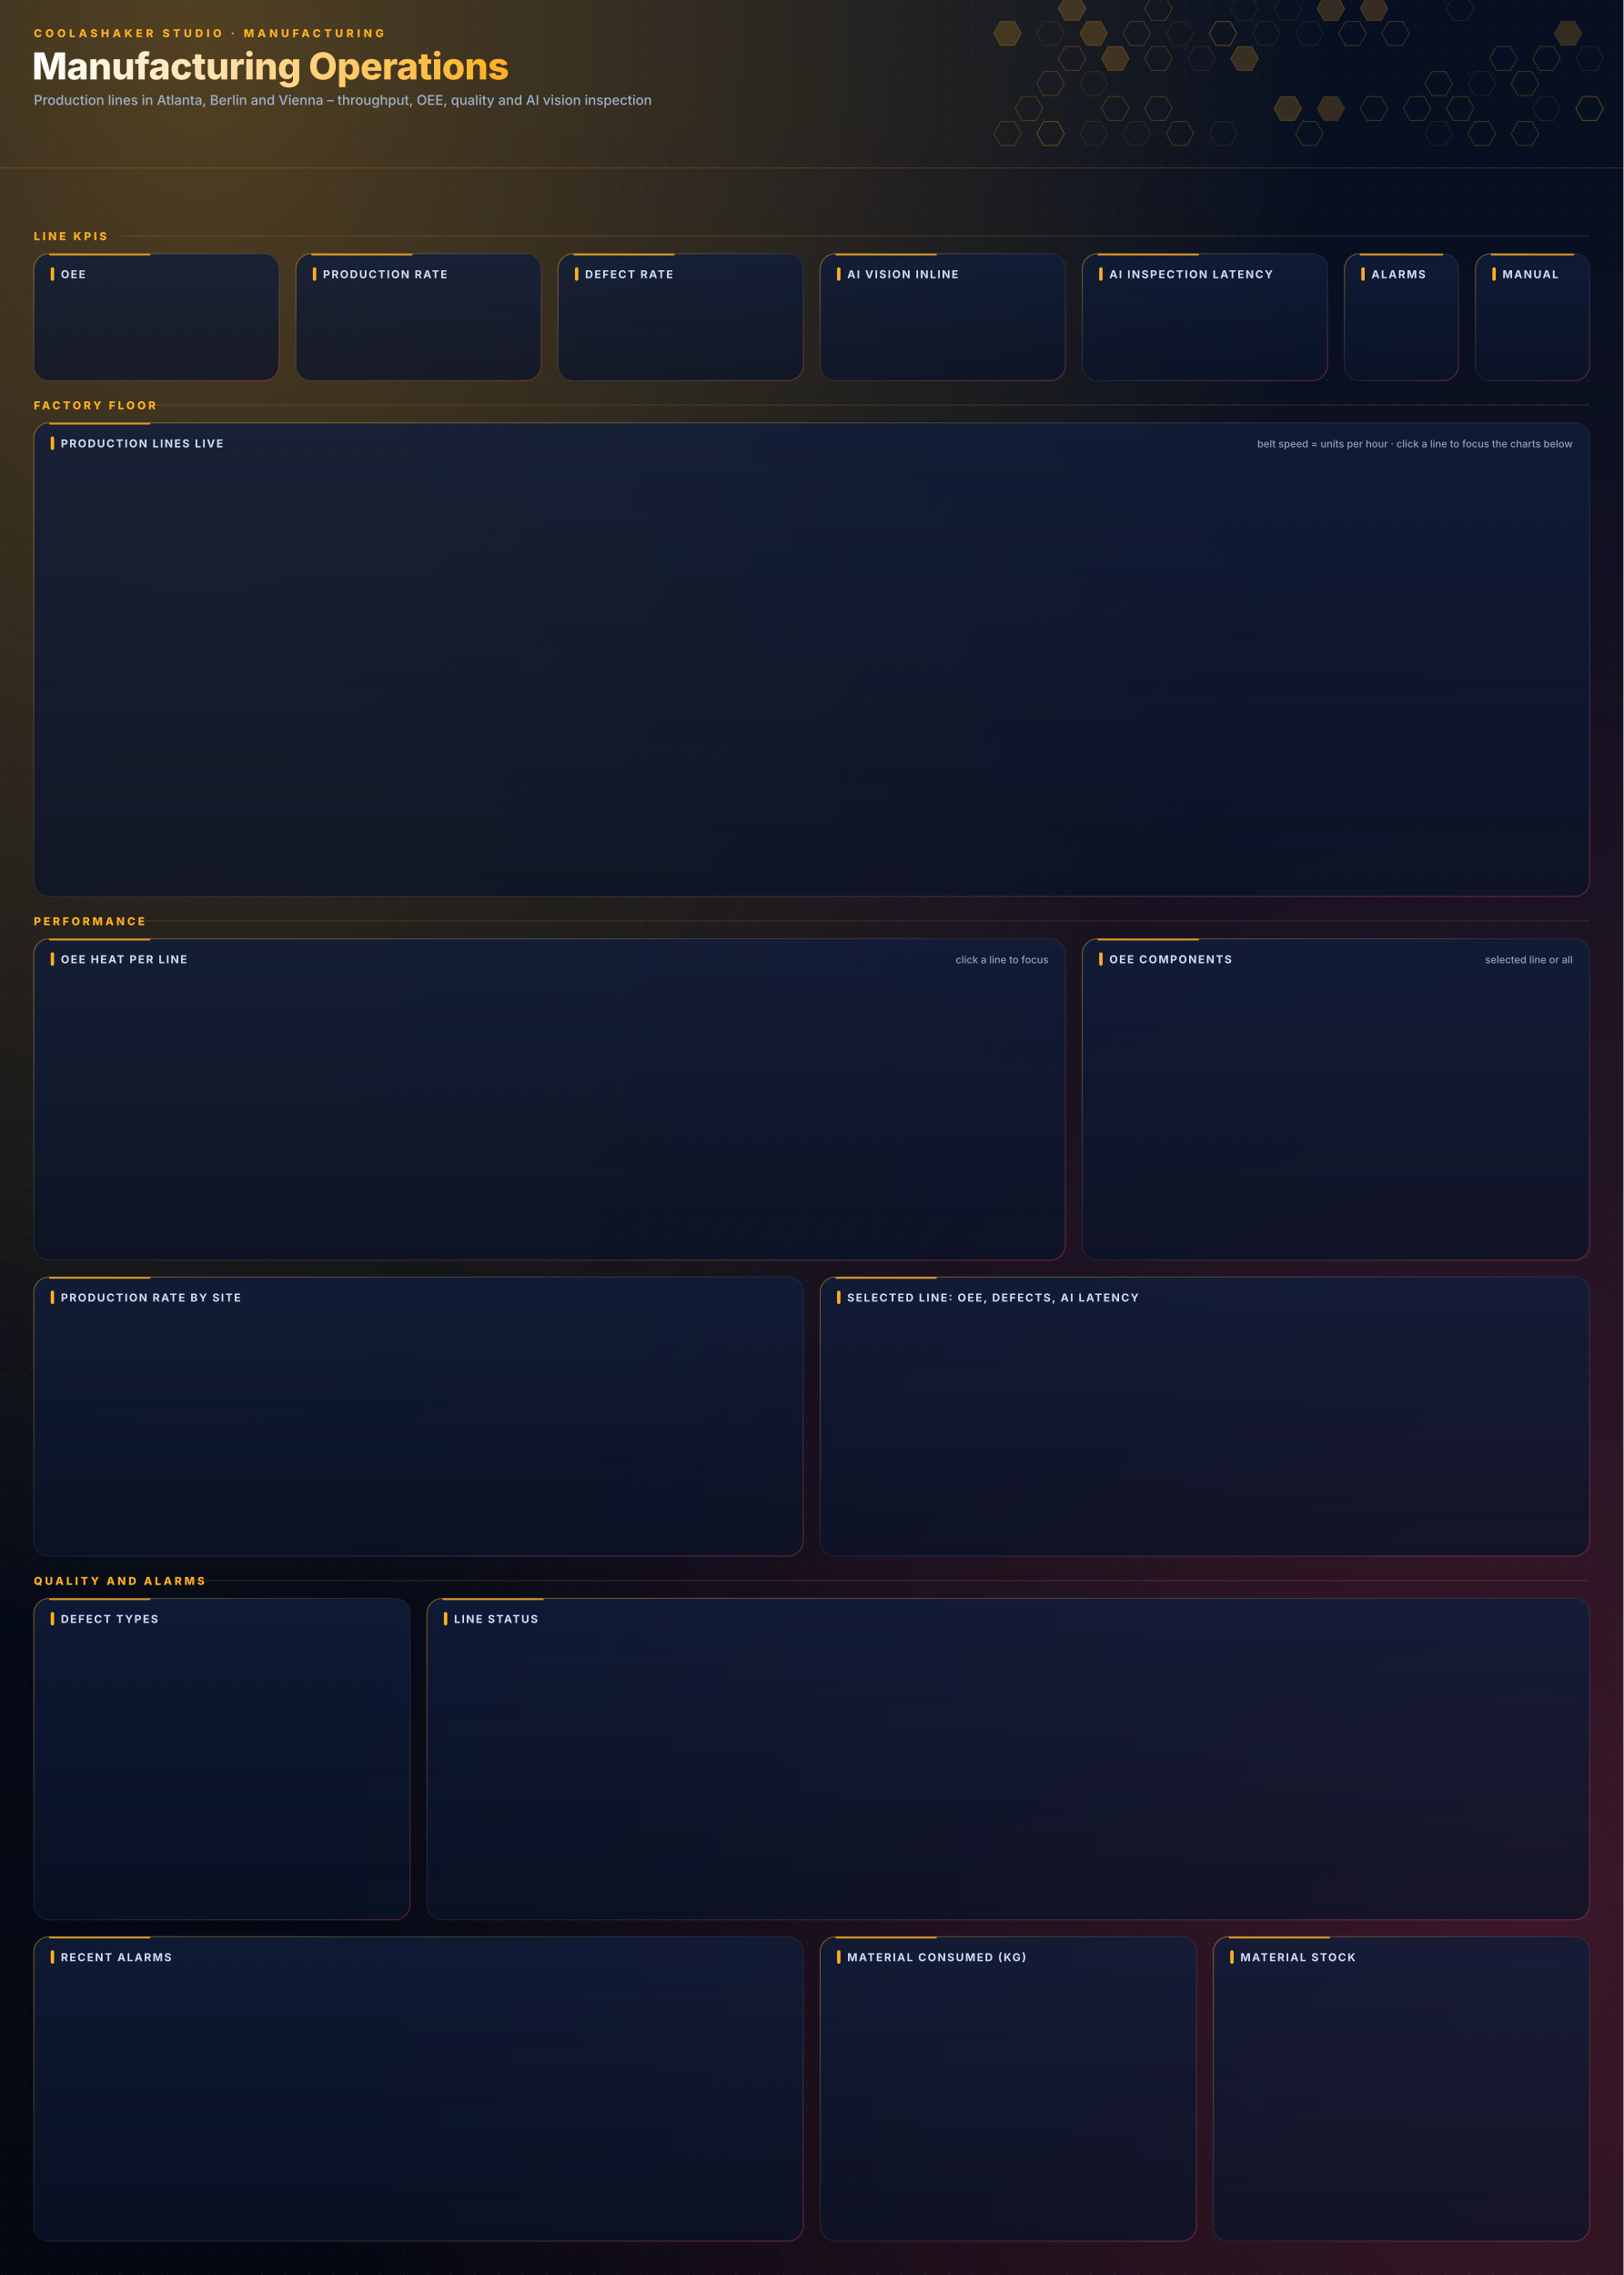
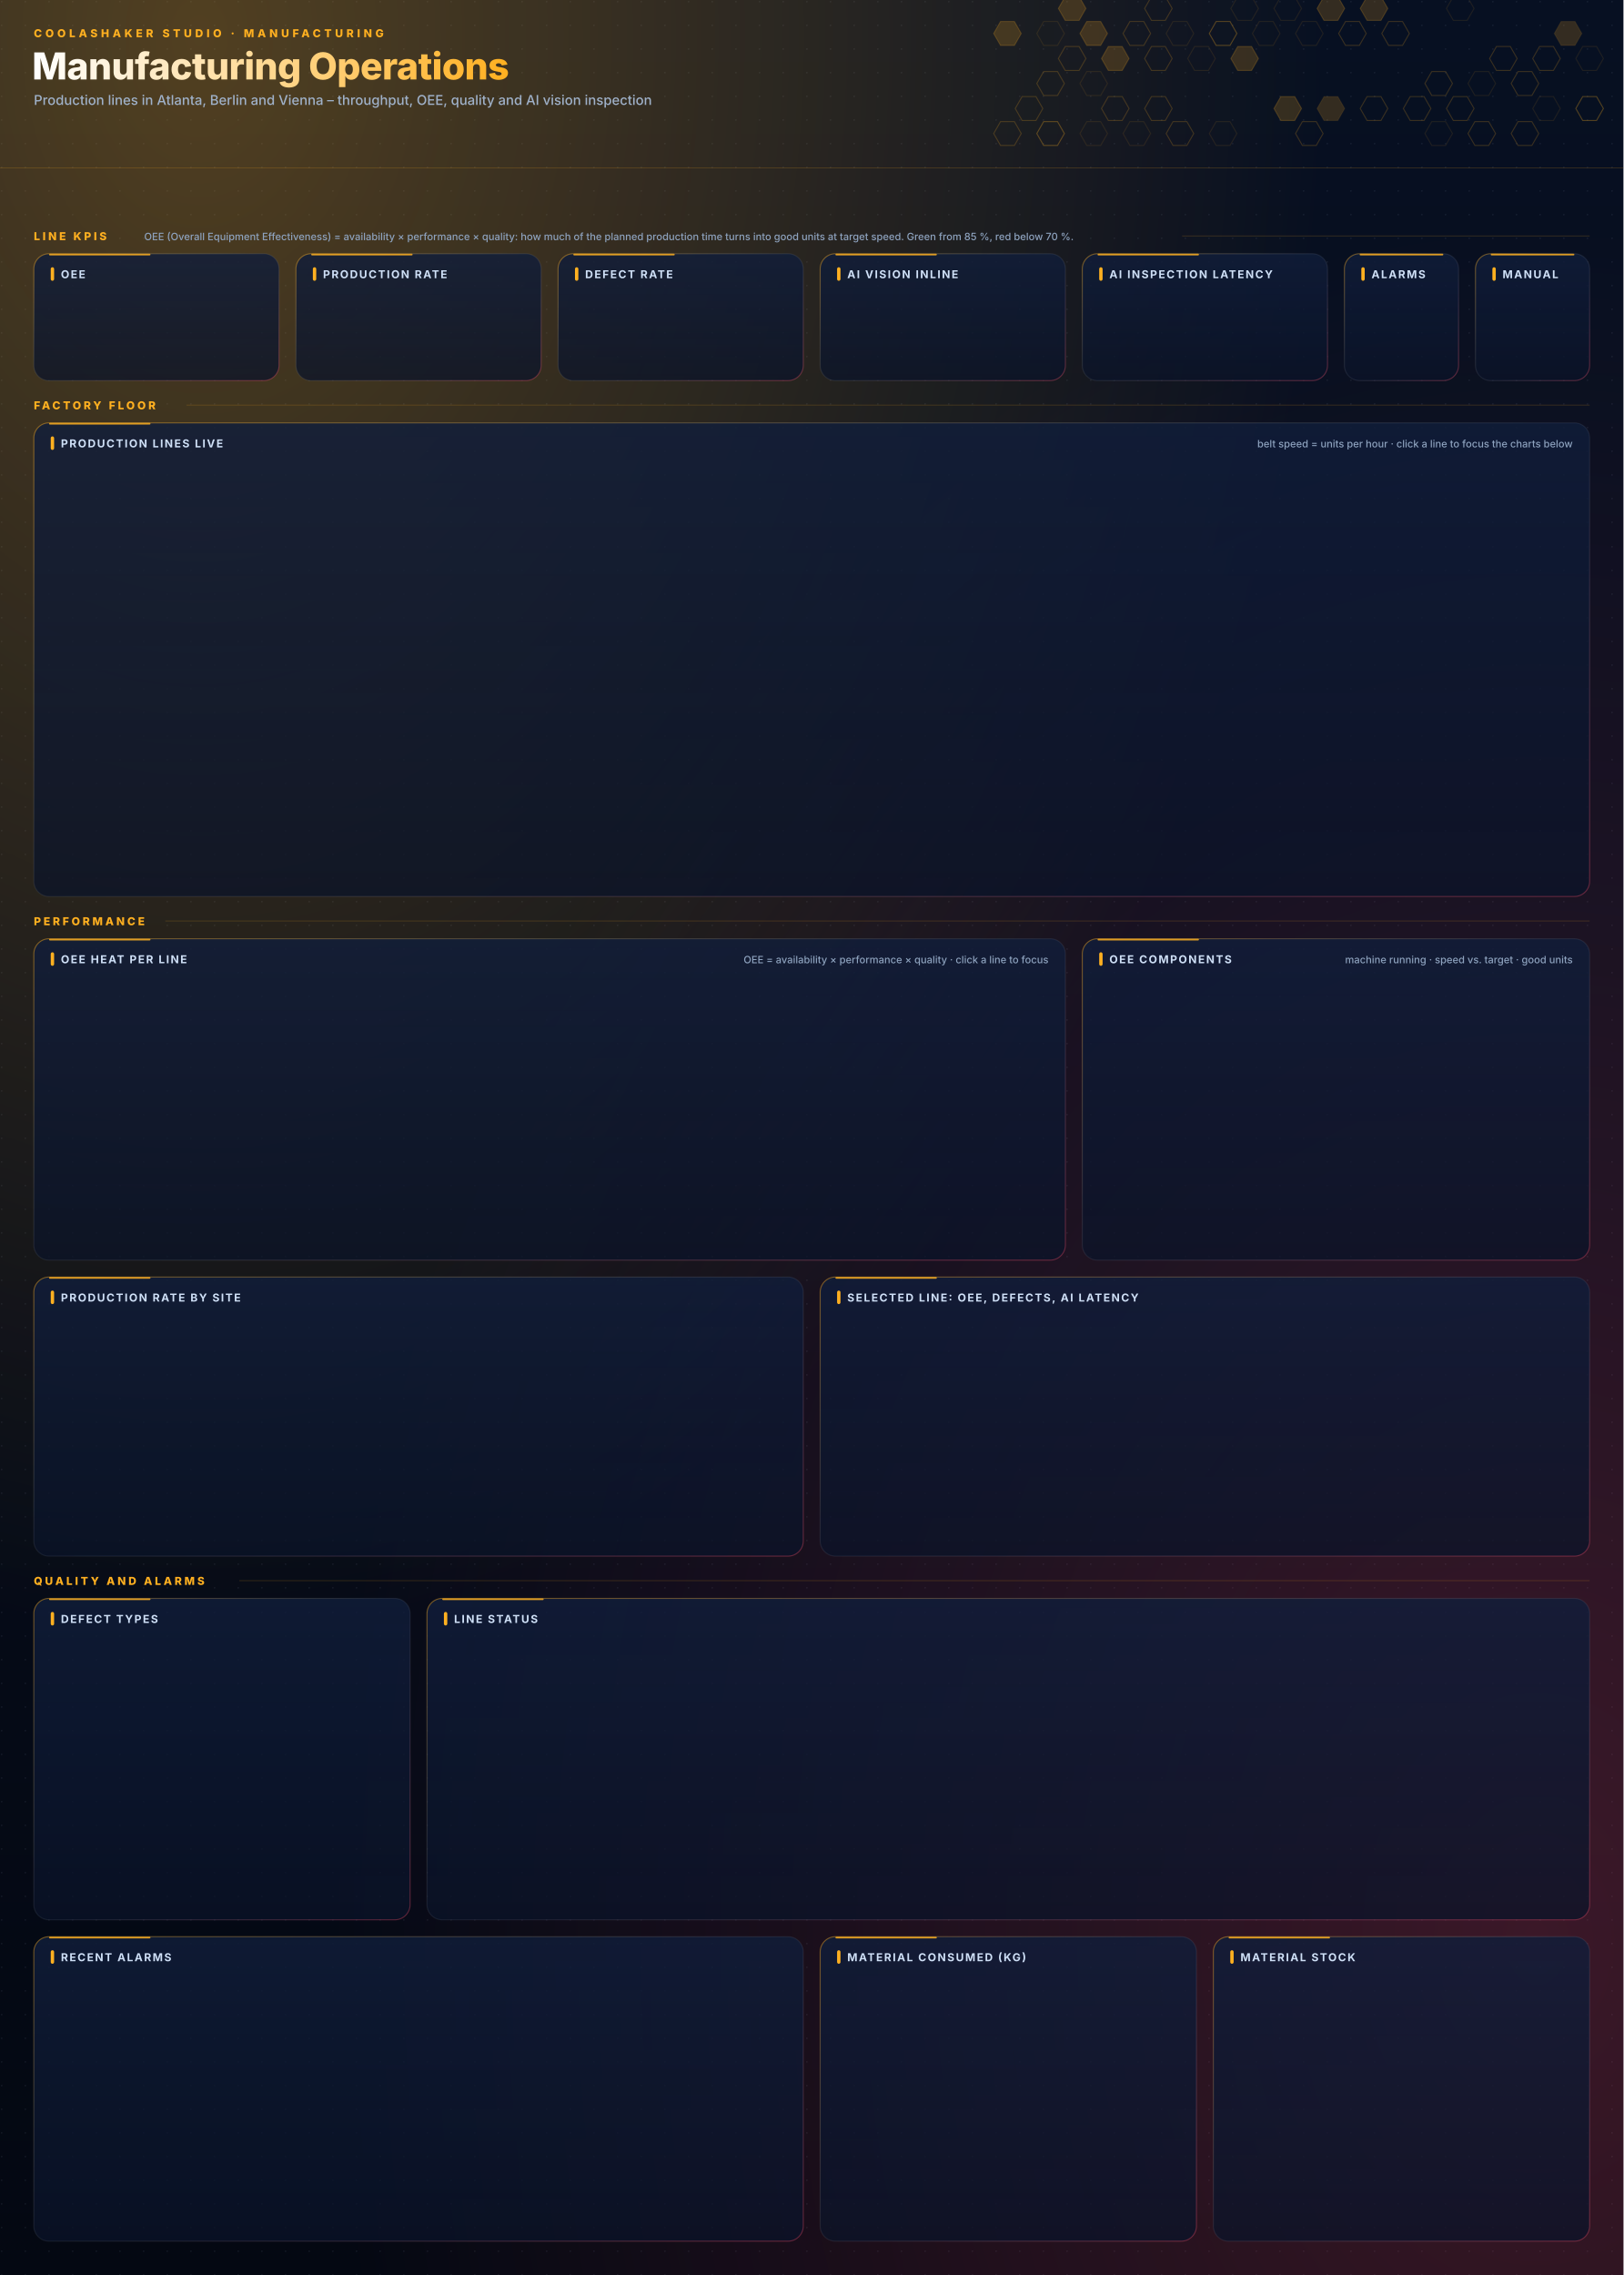
<svg xmlns="http://www.w3.org/2000/svg" width="1920" height="2690" viewBox="0 0 1920 2690">
  <defs>
    <radialGradient id="glowA" cx="0.12" cy="0.02" r="0.7">
      <stop offset="0" stop-color="#ffb020" stop-opacity="0.30" />
      <stop offset="1" stop-color="#ffb020" stop-opacity="0" />
    </radialGradient>
    <radialGradient id="glowB" cx="0.95" cy="0.85" r="0.75">
      <stop offset="0" stop-color="#ff4d6d" stop-opacity="0.22" />
      <stop offset="1" stop-color="#ff4d6d" stop-opacity="0" />
    </radialGradient>
    <linearGradient id="base" x1="0" y1="0" x2="0" y2="1">
      <stop offset="0" stop-color="#071022" />
      <stop offset="1" stop-color="#040812" />
    </linearGradient>
    <linearGradient id="glass" x1="0" y1="0" x2="0" y2="1">
      <stop offset="0" stop-color="#101d3a" stop-opacity="0.82" />
      <stop offset="1" stop-color="#0a1328" stop-opacity="0.74" />
    </linearGradient>
    <linearGradient id="edge" x1="0" y1="0" x2="1" y2="1">
      <stop offset="0" stop-color="#ffb020" stop-opacity="0.45" />
      <stop offset="0.5" stop-color="#9fb1c9" stop-opacity="0.10" />
      <stop offset="1" stop-color="#ff4d6d" stop-opacity="0.35" />
    </linearGradient>
    <linearGradient id="titleFill" x1="0" y1="0" x2="1" y2="0">
      <stop offset="0" stop-color="#ffffff" />
      <stop offset="1" stop-color="#ffb020" />
    </linearGradient>
    <pattern id="dots" width="28" height="28" patternUnits="userSpaceOnUse">
      <circle cx="2" cy="2" r="1" fill="#9fb1c9" fill-opacity="0.10" />
    </pattern>
    <style>
      .pt { font: 700 13px Inter, 'Segoe UI', 'Helvetica Neue', Arial, sans-serif; letter-spacing: 1.6px; fill: #cfe0f7; }
      .ph { font: 500 12px Inter, 'Segoe UI', 'Helvetica Neue', Arial, sans-serif; fill: #8ea3bf; }
      .sec { font: 800 13px Inter, 'Segoe UI', 'Helvetica Neue', Arial, sans-serif; letter-spacing: 3px; fill: #ffb020; }
    </style>
  </defs>
  <rect width="1920" height="2690" fill="url(#base)" />
  <rect width="1920" height="2690" fill="url(#dots)" />
  <rect width="1920" height="2690" fill="url(#glowA)" />
  <rect width="1920" height="2690" fill="url(#glowB)" />
  <g>
    <polygon points="1743.3,10 1735.2,24.1 1718.8,24.1 1710.7,10 1718.8,-4.1 1735.2,-4.1" fill="none" fill-opacity="0.18" stroke="#ffb020" stroke-opacity="0.1" stroke-width="1.2" />
    <polygon points="1641.3,10 1633.2,24.1 1616.8,24.1 1608.7,10 1616.8,-4.1 1633.2,-4.1" fill="#ffb020" fill-opacity="0.18" stroke="#ffb020" stroke-opacity="0.2" stroke-width="1.2" />
    <polygon points="1590.3,10 1582.2,24.1 1565.8,24.1 1557.7,10 1565.8,-4.1 1582.2,-4.1" fill="#ffb020" fill-opacity="0.18" stroke="#ffb020" stroke-opacity="0.2" stroke-width="1.2" />
    <polygon points="1539.3,10 1531.2,24.1 1514.8,24.1 1506.7,10 1514.8,-4.1 1531.2,-4.1" fill="none" fill-opacity="0.18" stroke="#ffb020" stroke-opacity="0.1" stroke-width="1.2" />
    <polygon points="1488.3,10 1480.2,24.1 1463.8,24.1 1455.7,10 1463.8,-4.1 1480.2,-4.1" fill="none" fill-opacity="0.18" stroke="#ffb020" stroke-opacity="0.1" stroke-width="1.2" />
    <polygon points="1386.3,10 1378.2,24.1 1361.8,24.1 1353.7,10 1361.8,-4.1 1378.2,-4.1" fill="none" fill-opacity="0.18" stroke="#ffb020" stroke-opacity="0.2" stroke-width="1.2" />
    <polygon points="1284.3,10 1276.2,24.1 1259.8,24.1 1251.7,10 1259.8,-4.1 1276.2,-4.1" fill="#ffb020" fill-opacity="0.18" stroke="#ffb020" stroke-opacity="0.2" stroke-width="1.2" />
    <polygon points="1870.8,39.6 1862.7,53.7 1846.3,53.7 1838.2,39.6 1846.3,25.4 1862.7,25.4" fill="#ffb020" fill-opacity="0.18" stroke="#ffb020" stroke-opacity="0.1" stroke-width="1.2" />
    <polygon points="1666.8,39.6 1658.7,53.7 1642.3,53.7 1634.2,39.6 1642.3,25.4 1658.7,25.4" fill="none" fill-opacity="0.18" stroke="#ffb020" stroke-opacity="0.2" stroke-width="1.2" />
    <polygon points="1615.8,39.6 1607.7,53.7 1591.3,53.7 1583.2,39.6 1591.3,25.4 1607.7,25.4" fill="none" fill-opacity="0.18" stroke="#ffb020" stroke-opacity="0.2" stroke-width="1.2" />
    <polygon points="1564.8,39.6 1556.7,53.7 1540.3,53.7 1532.2,39.6 1540.3,25.4 1556.7,25.4" fill="none" fill-opacity="0.18" stroke="#ffb020" stroke-opacity="0.1" stroke-width="1.2" />
    <polygon points="1513.8,39.6 1505.7,53.7 1489.3,53.7 1481.2,39.6 1489.3,25.4 1505.7,25.4" fill="none" fill-opacity="0.18" stroke="#ffb020" stroke-opacity="0.1" stroke-width="1.2" />
    <polygon points="1462.8,39.6 1454.7,53.7 1438.3,53.7 1430.2,39.6 1438.3,25.4 1454.7,25.4" fill="none" fill-opacity="0.18" stroke="#ffb020" stroke-opacity="0.3" stroke-width="1.2" />
    <polygon points="1411.8,39.6 1403.7,53.7 1387.3,53.7 1379.2,39.6 1387.3,25.4 1403.7,25.4" fill="none" fill-opacity="0.18" stroke="#ffb020" stroke-opacity="0.1" stroke-width="1.2" />
    <polygon points="1360.8,39.6 1352.7,53.7 1336.3,53.7 1328.2,39.6 1336.3,25.4 1352.7,25.4" fill="none" fill-opacity="0.18" stroke="#ffb020" stroke-opacity="0.2" stroke-width="1.2" />
    <polygon points="1309.8,39.6 1301.7,53.7 1285.3,53.7 1277.2,39.6 1285.3,25.4 1301.7,25.4" fill="#ffb020" fill-opacity="0.18" stroke="#ffb020" stroke-opacity="0.2" stroke-width="1.2" />
    <polygon points="1258.8,39.6 1250.7,53.7 1234.3,53.7 1226.2,39.6 1234.3,25.4 1250.7,25.4" fill="none" fill-opacity="0.18" stroke="#ffb020" stroke-opacity="0.1" stroke-width="1.2" />
    <polygon points="1207.8,39.6 1199.7,53.7 1183.3,53.7 1175.2,39.6 1183.3,25.4 1199.7,25.4" fill="#ffb020" fill-opacity="0.18" stroke="#ffb020" stroke-opacity="0.2" stroke-width="1.2" />
    <polygon points="1896.3,69.2 1888.2,83.3 1871.8,83.3 1863.7,69.2 1871.8,55 1888.2,55" fill="none" fill-opacity="0.18" stroke="#ffb020" stroke-opacity="0.1" stroke-width="1.2" />
    <polygon points="1845.3,69.2 1837.2,83.3 1820.8,83.3 1812.7,69.2 1820.8,55 1837.2,55" fill="none" fill-opacity="0.18" stroke="#ffb020" stroke-opacity="0.2" stroke-width="1.2" />
    <polygon points="1794.3,69.2 1786.2,83.3 1769.8,83.3 1761.7,69.2 1769.8,55 1786.2,55" fill="none" fill-opacity="0.18" stroke="#ffb020" stroke-opacity="0.2" stroke-width="1.2" />
    <polygon points="1488.3,69.2 1480.2,83.3 1463.8,83.3 1455.7,69.2 1463.8,55 1480.2,55" fill="#ffb020" fill-opacity="0.18" stroke="#ffb020" stroke-opacity="0.2" stroke-width="1.2" />
    <polygon points="1437.3,69.2 1429.2,83.3 1412.8,83.3 1404.7,69.2 1412.8,55 1429.2,55" fill="none" fill-opacity="0.18" stroke="#ffb020" stroke-opacity="0.1" stroke-width="1.2" />
    <polygon points="1386.3,69.2 1378.2,83.3 1361.8,83.3 1353.7,69.2 1361.8,55 1378.2,55" fill="none" fill-opacity="0.18" stroke="#ffb020" stroke-opacity="0.2" stroke-width="1.2" />
    <polygon points="1335.3,69.2 1327.2,83.3 1310.8,83.3 1302.7,69.2 1310.8,55 1327.2,55" fill="#ffb020" fill-opacity="0.18" stroke="#ffb020" stroke-opacity="0.2" stroke-width="1.2" />
    <polygon points="1284.3,69.2 1276.2,83.3 1259.8,83.3 1251.7,69.2 1259.8,55 1276.2,55" fill="none" fill-opacity="0.18" stroke="#ffb020" stroke-opacity="0.2" stroke-width="1.2" />
    <polygon points="1819.8,98.7 1811.7,112.9 1795.3,112.9 1787.2,98.7 1795.3,84.6 1811.7,84.6" fill="none" fill-opacity="0.18" stroke="#ffb020" stroke-opacity="0.2" stroke-width="1.2" />
    <polygon points="1768.8,98.7 1760.7,112.9 1744.3,112.9 1736.2,98.7 1744.3,84.6 1760.7,84.6" fill="none" fill-opacity="0.18" stroke="#ffb020" stroke-opacity="0.1" stroke-width="1.2" />
    <polygon points="1717.8,98.7 1709.7,112.9 1693.3,112.9 1685.2,98.7 1693.3,84.6 1709.7,84.6" fill="none" fill-opacity="0.18" stroke="#ffb020" stroke-opacity="0.2" stroke-width="1.2" />
    <polygon points="1309.8,98.7 1301.7,112.9 1285.3,112.9 1277.2,98.7 1285.3,84.6 1301.7,84.6" fill="none" fill-opacity="0.18" stroke="#ffb020" stroke-opacity="0.1" stroke-width="1.2" />
    <polygon points="1258.8,98.7 1250.7,112.9 1234.3,112.9 1226.2,98.7 1234.3,84.6 1250.7,84.6" fill="none" fill-opacity="0.18" stroke="#ffb020" stroke-opacity="0.2" stroke-width="1.2" />
    <polygon points="1896.3,128.3 1888.2,142.5 1871.8,142.5 1863.7,128.3 1871.8,114.2 1888.2,114.2" fill="none" fill-opacity="0.18" stroke="#ffb020" stroke-opacity="0.3" stroke-width="1.2" />
    <polygon points="1845.3,128.3 1837.2,142.5 1820.8,142.5 1812.7,128.3 1820.8,114.2 1837.2,114.2" fill="none" fill-opacity="0.18" stroke="#ffb020" stroke-opacity="0.1" stroke-width="1.2" />
    <polygon points="1743.3,128.3 1735.2,142.5 1718.8,142.5 1710.7,128.3 1718.8,114.2 1735.2,114.2" fill="none" fill-opacity="0.18" stroke="#ffb020" stroke-opacity="0.2" stroke-width="1.2" />
    <polygon points="1692.3,128.3 1684.2,142.5 1667.8,142.5 1659.7,128.3 1667.8,114.2 1684.2,114.2" fill="none" fill-opacity="0.18" stroke="#ffb020" stroke-opacity="0.2" stroke-width="1.2" />
    <polygon points="1641.3,128.3 1633.2,142.5 1616.8,142.5 1608.7,128.3 1616.8,114.2 1633.2,114.2" fill="none" fill-opacity="0.18" stroke="#ffb020" stroke-opacity="0.2" stroke-width="1.2" />
    <polygon points="1590.3,128.3 1582.2,142.5 1565.8,142.5 1557.7,128.3 1565.8,114.2 1582.2,114.2" fill="#ffb020" fill-opacity="0.18" stroke="#ffb020" stroke-opacity="0.1" stroke-width="1.2" />
    <polygon points="1539.3,128.3 1531.2,142.5 1514.8,142.5 1506.7,128.3 1514.8,114.2 1531.2,114.2" fill="#ffb020" fill-opacity="0.18" stroke="#ffb020" stroke-opacity="0.2" stroke-width="1.2" />
    <polygon points="1386.3,128.3 1378.2,142.5 1361.8,142.5 1353.7,128.3 1361.8,114.2 1378.2,114.2" fill="none" fill-opacity="0.18" stroke="#ffb020" stroke-opacity="0.2" stroke-width="1.2" />
    <polygon points="1335.3,128.3 1327.2,142.5 1310.8,142.5 1302.7,128.3 1310.8,114.2 1327.2,114.2" fill="none" fill-opacity="0.18" stroke="#ffb020" stroke-opacity="0.2" stroke-width="1.2" />
    <polygon points="1233.3,128.3 1225.2,142.5 1208.8,142.5 1200.7,128.3 1208.8,114.2 1225.2,114.2" fill="none" fill-opacity="0.18" stroke="#ffb020" stroke-opacity="0.2" stroke-width="1.2" />
    <polygon points="1819.8,157.9 1811.7,172 1795.3,172 1787.2,157.9 1795.3,143.8 1811.7,143.8" fill="none" fill-opacity="0.18" stroke="#ffb020" stroke-opacity="0.2" stroke-width="1.2" />
    <polygon points="1768.8,157.9 1760.7,172 1744.3,172 1736.2,157.9 1744.3,143.8 1760.7,143.8" fill="none" fill-opacity="0.18" stroke="#ffb020" stroke-opacity="0.2" stroke-width="1.2" />
    <polygon points="1717.8,157.9 1709.7,172 1693.3,172 1685.2,157.9 1693.3,143.8 1709.7,143.8" fill="none" fill-opacity="0.18" stroke="#ffb020" stroke-opacity="0.1" stroke-width="1.2" />
    <polygon points="1564.8,157.9 1556.7,172 1540.3,172 1532.2,157.9 1540.3,143.8 1556.7,143.8" fill="none" fill-opacity="0.18" stroke="#ffb020" stroke-opacity="0.2" stroke-width="1.2" />
    <polygon points="1462.8,157.9 1454.7,172 1438.3,172 1430.2,157.9 1438.3,143.8 1454.7,143.8" fill="none" fill-opacity="0.18" stroke="#ffb020" stroke-opacity="0.1" stroke-width="1.2" />
    <polygon points="1411.8,157.9 1403.7,172 1387.3,172 1379.2,157.9 1387.3,143.8 1403.7,143.8" fill="none" fill-opacity="0.18" stroke="#ffb020" stroke-opacity="0.2" stroke-width="1.2" />
    <polygon points="1360.8,157.9 1352.7,172 1336.3,172 1328.2,157.9 1336.3,143.8 1352.7,143.8" fill="none" fill-opacity="0.18" stroke="#ffb020" stroke-opacity="0.1" stroke-width="1.2" />
    <polygon points="1309.8,157.9 1301.7,172 1285.3,172 1277.2,157.9 1285.3,143.8 1301.7,143.8" fill="none" fill-opacity="0.18" stroke="#ffb020" stroke-opacity="0.1" stroke-width="1.2" />
    <polygon points="1258.8,157.9 1250.7,172 1234.3,172 1226.2,157.9 1234.3,143.8 1250.7,143.8" fill="none" fill-opacity="0.18" stroke="#ffb020" stroke-opacity="0.3" stroke-width="1.2" />
    <polygon points="1207.8,157.9 1199.7,172 1183.3,172 1175.2,157.9 1183.3,143.8 1199.7,143.8" fill="none" fill-opacity="0.18" stroke="#ffb020" stroke-opacity="0.2" stroke-width="1.2" />
  </g>
  <rect x="0" y="198" width="1920" height="1" fill="#ffb020" fill-opacity="0.18" />
  <text x="40" y="44" style="font: 800 13px Inter, 'Segoe UI', 'Helvetica Neue', Arial, sans-serif; letter-spacing: 4px; fill: #ffb020;">COOLASHAKER STUDIO · MANUFACTURING</text>
  <text x="38" y="94" style="font: 800 44px Inter, 'Segoe UI', 'Helvetica Neue', Arial, sans-serif; letter-spacing: -0.5px; fill: url(#titleFill);">Manufacturing Operations</text>
  <text x="40" y="124" style="font: 500 16px Inter, 'Segoe UI', 'Helvetica Neue', Arial, sans-serif; fill: #9fb1c9;">Production lines in Atlanta, Berlin and Vienna – throughput, OEE, quality and AI vision inspection</text>
  <g>
    <text x="40" y="284" class="sec">LINE KPIS</text>
-     <line x1="142.6" y1="279" x2="1880" y2="279" stroke="#ffb020" stroke-opacity="0.18" />
+     <text x="170.5" y="284" class="ph">OEE (Overall Equipment Effectiveness) = availability × performance × quality: how much of the planned production time turns into good units at target speed. Green from 85 %, red below 70 %.</text>
+     <line x1="1398.1" y1="279" x2="1880" y2="279" stroke="#ffb020" stroke-opacity="0.18" />
    <text x="40" y="484" class="sec">FACTORY FLOOR</text>
-     <line x1="180.2" y1="479" x2="1880" y2="479" stroke="#ffb020" stroke-opacity="0.18" />
+     <line x1="220.5" y1="479" x2="1880" y2="479" stroke="#ffb020" stroke-opacity="0.18" />
    <text x="40" y="1094" class="sec">PERFORMANCE</text>
-     <line x1="161.4" y1="1089" x2="1880" y2="1089" stroke="#ffb020" stroke-opacity="0.18" />
+     <line x1="195.5" y1="1089" x2="1880" y2="1089" stroke="#ffb020" stroke-opacity="0.18" />
    <text x="40" y="1874" class="sec">QUALITY AND ALARMS</text>
-     <line x1="227.2" y1="1869" x2="1880" y2="1869" stroke="#ffb020" stroke-opacity="0.18" />
+     <line x1="283" y1="1869" x2="1880" y2="1869" stroke="#ffb020" stroke-opacity="0.18" />
  </g>
  <g>
    <rect x="40" y="300" width="290" height="150" rx="18" fill="url(#glass)" stroke="url(#edge)" stroke-width="1.2" />
    <rect x="58" y="300" width="120" height="2" rx="1" fill="#ffb020" fill-opacity="0.85" />
    <rect x="60" y="316" width="4" height="16" rx="2" fill="#ffb020" />
    <text x="72" y="329" class="pt">OEE</text>
    <rect x="350" y="300" width="290" height="150" rx="18" fill="url(#glass)" stroke="url(#edge)" stroke-width="1.2" />
    <rect x="368" y="300" width="120" height="2" rx="1" fill="#ffb020" fill-opacity="0.85" />
    <rect x="370" y="316" width="4" height="16" rx="2" fill="#ffb020" />
    <text x="382" y="329" class="pt">PRODUCTION RATE</text>
    <rect x="660" y="300" width="290" height="150" rx="18" fill="url(#glass)" stroke="url(#edge)" stroke-width="1.2" />
    <rect x="678" y="300" width="120" height="2" rx="1" fill="#ffb020" fill-opacity="0.85" />
    <rect x="680" y="316" width="4" height="16" rx="2" fill="#ffb020" />
    <text x="692" y="329" class="pt">DEFECT RATE</text>
    <rect x="970" y="300" width="290" height="150" rx="18" fill="url(#glass)" stroke="url(#edge)" stroke-width="1.2" />
    <rect x="988" y="300" width="120" height="2" rx="1" fill="#ffb020" fill-opacity="0.85" />
    <rect x="990" y="316" width="4" height="16" rx="2" fill="#ffb020" />
    <text x="1002" y="329" class="pt">AI VISION INLINE</text>
    <rect x="1280" y="300" width="290" height="150" rx="18" fill="url(#glass)" stroke="url(#edge)" stroke-width="1.2" />
    <rect x="1298" y="300" width="120" height="2" rx="1" fill="#ffb020" fill-opacity="0.85" />
    <rect x="1300" y="316" width="4" height="16" rx="2" fill="#ffb020" />
    <text x="1312" y="329" class="pt">AI INSPECTION LATENCY</text>
    <rect x="1590" y="300" width="135" height="150" rx="18" fill="url(#glass)" stroke="url(#edge)" stroke-width="1.2" />
    <rect x="1608" y="300" width="99" height="2" rx="1" fill="#ffb020" fill-opacity="0.85" />
    <rect x="1610" y="316" width="4" height="16" rx="2" fill="#ffb020" />
    <text x="1622" y="329" class="pt">ALARMS</text>
    <rect x="1745" y="300" width="135" height="150" rx="18" fill="url(#glass)" stroke="url(#edge)" stroke-width="1.2" />
    <rect x="1763" y="300" width="99" height="2" rx="1" fill="#ffb020" fill-opacity="0.85" />
    <rect x="1765" y="316" width="4" height="16" rx="2" fill="#ffb020" />
    <text x="1777" y="329" class="pt">MANUAL</text>
    <rect x="40" y="500" width="1840" height="560" rx="18" fill="url(#glass)" stroke="url(#edge)" stroke-width="1.2" />
    <rect x="58" y="500" width="120" height="2" rx="1" fill="#ffb020" fill-opacity="0.85" />
    <rect x="60" y="516" width="4" height="16" rx="2" fill="#ffb020" />
    <text x="72" y="529" class="pt">PRODUCTION LINES LIVE</text>
    <text x="1860" y="529" class="ph" text-anchor="end">belt speed = units per hour · click a line to focus the charts below</text>
    <rect x="40" y="1110" width="1220" height="380" rx="18" fill="url(#glass)" stroke="url(#edge)" stroke-width="1.2" />
    <rect x="58" y="1110" width="120" height="2" rx="1" fill="#ffb020" fill-opacity="0.85" />
    <rect x="60" y="1126" width="4" height="16" rx="2" fill="#ffb020" />
    <text x="72" y="1139" class="pt">OEE HEAT PER LINE</text>
-     <text x="1240" y="1139" class="ph" text-anchor="end">click a line to focus</text>
+     <text x="1240" y="1139" class="ph" text-anchor="end">OEE = availability × performance × quality · click a line to focus</text>
    <rect x="1280" y="1110" width="600" height="380" rx="18" fill="url(#glass)" stroke="url(#edge)" stroke-width="1.2" />
    <rect x="1298" y="1110" width="120" height="2" rx="1" fill="#ffb020" fill-opacity="0.85" />
    <rect x="1300" y="1126" width="4" height="16" rx="2" fill="#ffb020" />
    <text x="1312" y="1139" class="pt">OEE COMPONENTS</text>
-     <text x="1860" y="1139" class="ph" text-anchor="end">selected line or all</text>
+     <text x="1860" y="1139" class="ph" text-anchor="end">machine running · speed vs. target · good units</text>
    <rect x="40" y="1510" width="910" height="330" rx="18" fill="url(#glass)" stroke="url(#edge)" stroke-width="1.2" />
    <rect x="58" y="1510" width="120" height="2" rx="1" fill="#ffb020" fill-opacity="0.85" />
    <rect x="60" y="1526" width="4" height="16" rx="2" fill="#ffb020" />
    <text x="72" y="1539" class="pt">PRODUCTION RATE BY SITE</text>
    <rect x="970" y="1510" width="910" height="330" rx="18" fill="url(#glass)" stroke="url(#edge)" stroke-width="1.2" />
    <rect x="988" y="1510" width="120" height="2" rx="1" fill="#ffb020" fill-opacity="0.85" />
    <rect x="990" y="1526" width="4" height="16" rx="2" fill="#ffb020" />
    <text x="1002" y="1539" class="pt">SELECTED LINE: OEE, DEFECTS, AI LATENCY</text>
    <rect x="40" y="1890" width="445" height="380" rx="18" fill="url(#glass)" stroke="url(#edge)" stroke-width="1.2" />
    <rect x="58" y="1890" width="120" height="2" rx="1" fill="#ffb020" fill-opacity="0.85" />
    <rect x="60" y="1906" width="4" height="16" rx="2" fill="#ffb020" />
    <text x="72" y="1919" class="pt">DEFECT TYPES</text>
    <rect x="505" y="1890" width="1375" height="380" rx="18" fill="url(#glass)" stroke="url(#edge)" stroke-width="1.2" />
    <rect x="523" y="1890" width="120" height="2" rx="1" fill="#ffb020" fill-opacity="0.85" />
    <rect x="525" y="1906" width="4" height="16" rx="2" fill="#ffb020" />
    <text x="537" y="1919" class="pt">LINE STATUS</text>
    <rect x="40" y="2290" width="910" height="360" rx="18" fill="url(#glass)" stroke="url(#edge)" stroke-width="1.2" />
    <rect x="58" y="2290" width="120" height="2" rx="1" fill="#ffb020" fill-opacity="0.85" />
    <rect x="60" y="2306" width="4" height="16" rx="2" fill="#ffb020" />
    <text x="72" y="2319" class="pt">RECENT ALARMS</text>
    <rect x="970" y="2290" width="445" height="360" rx="18" fill="url(#glass)" stroke="url(#edge)" stroke-width="1.2" />
    <rect x="988" y="2290" width="120" height="2" rx="1" fill="#ffb020" fill-opacity="0.85" />
    <rect x="990" y="2306" width="4" height="16" rx="2" fill="#ffb020" />
    <text x="1002" y="2319" class="pt">MATERIAL CONSUMED (KG)</text>
    <rect x="1435" y="2290" width="445" height="360" rx="18" fill="url(#glass)" stroke="url(#edge)" stroke-width="1.2" />
    <rect x="1453" y="2290" width="120" height="2" rx="1" fill="#ffb020" fill-opacity="0.85" />
    <rect x="1455" y="2306" width="4" height="16" rx="2" fill="#ffb020" />
    <text x="1467" y="2319" class="pt">MATERIAL STOCK</text>
  </g>
</svg>
